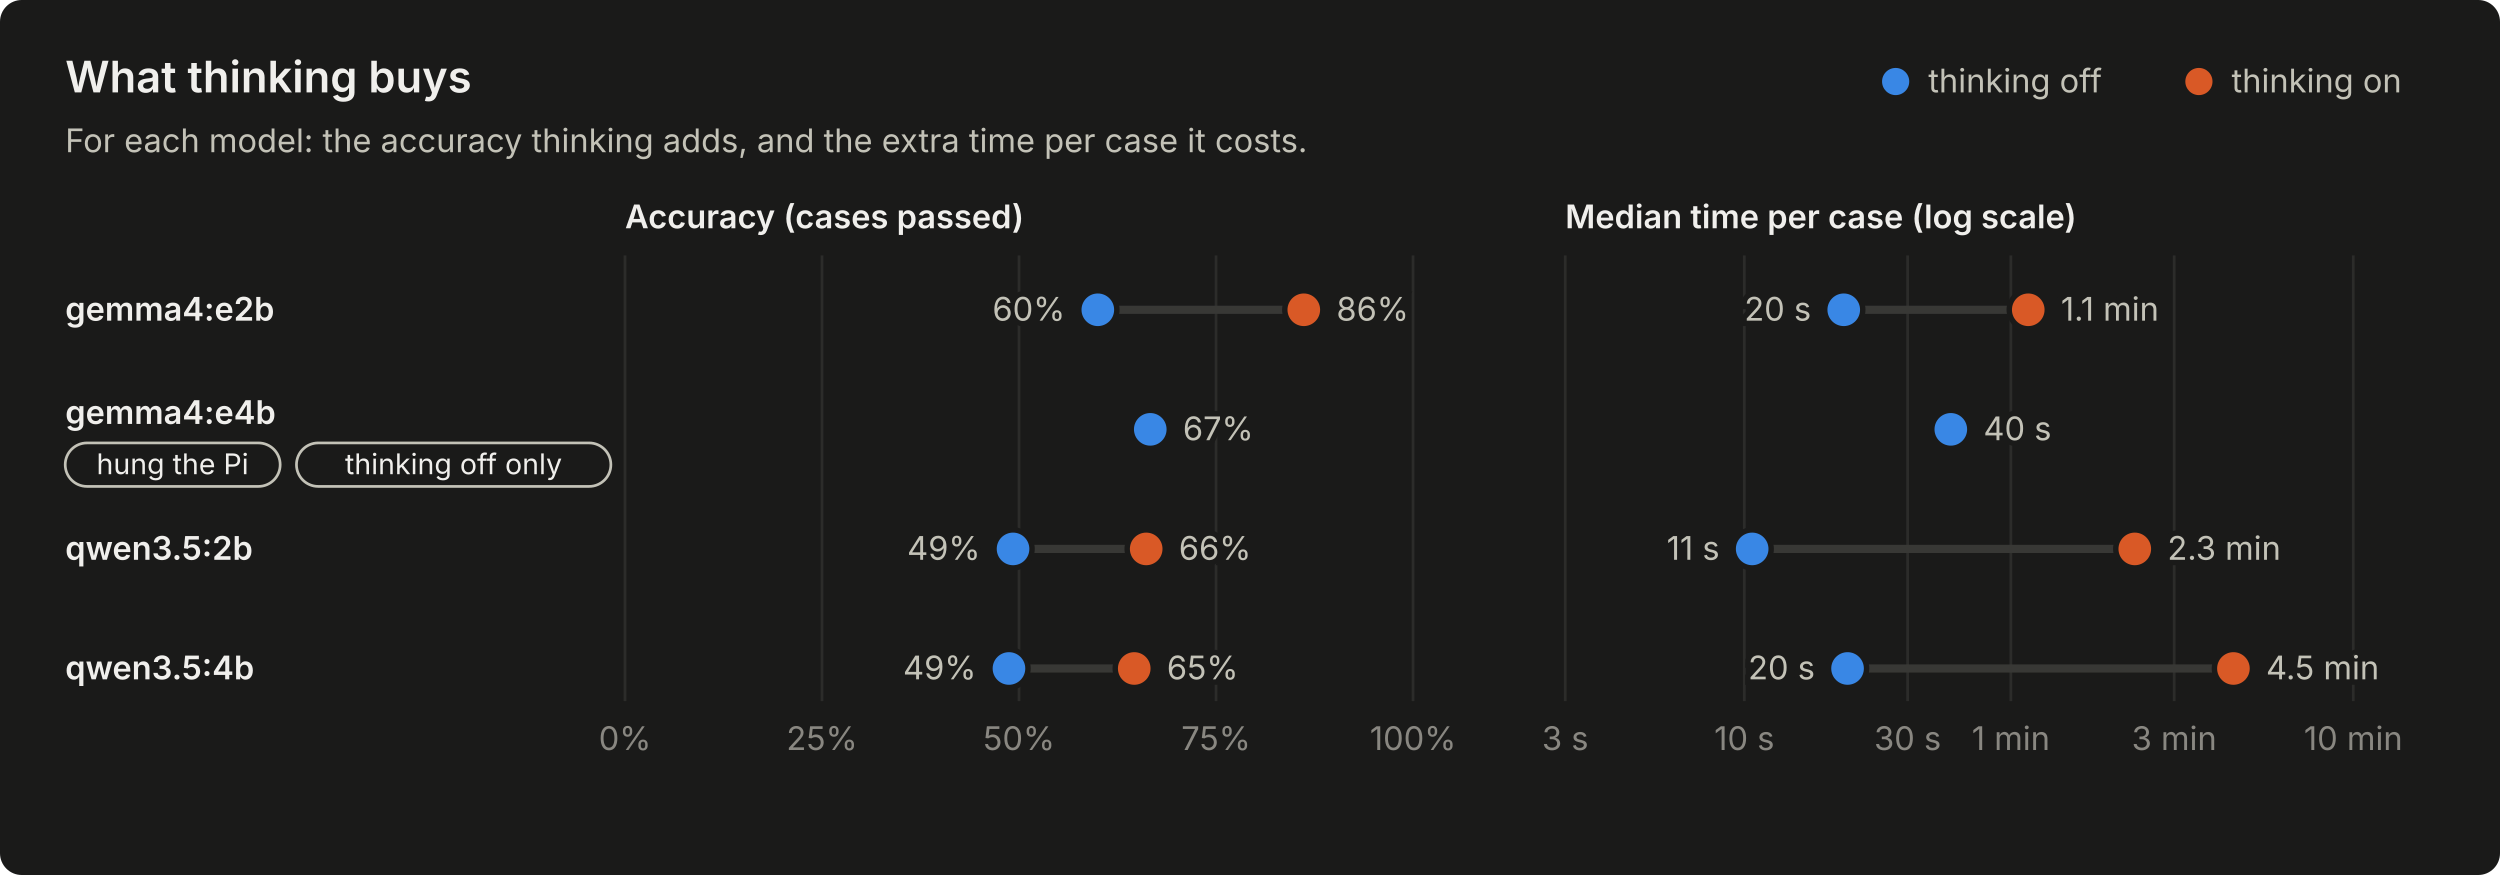
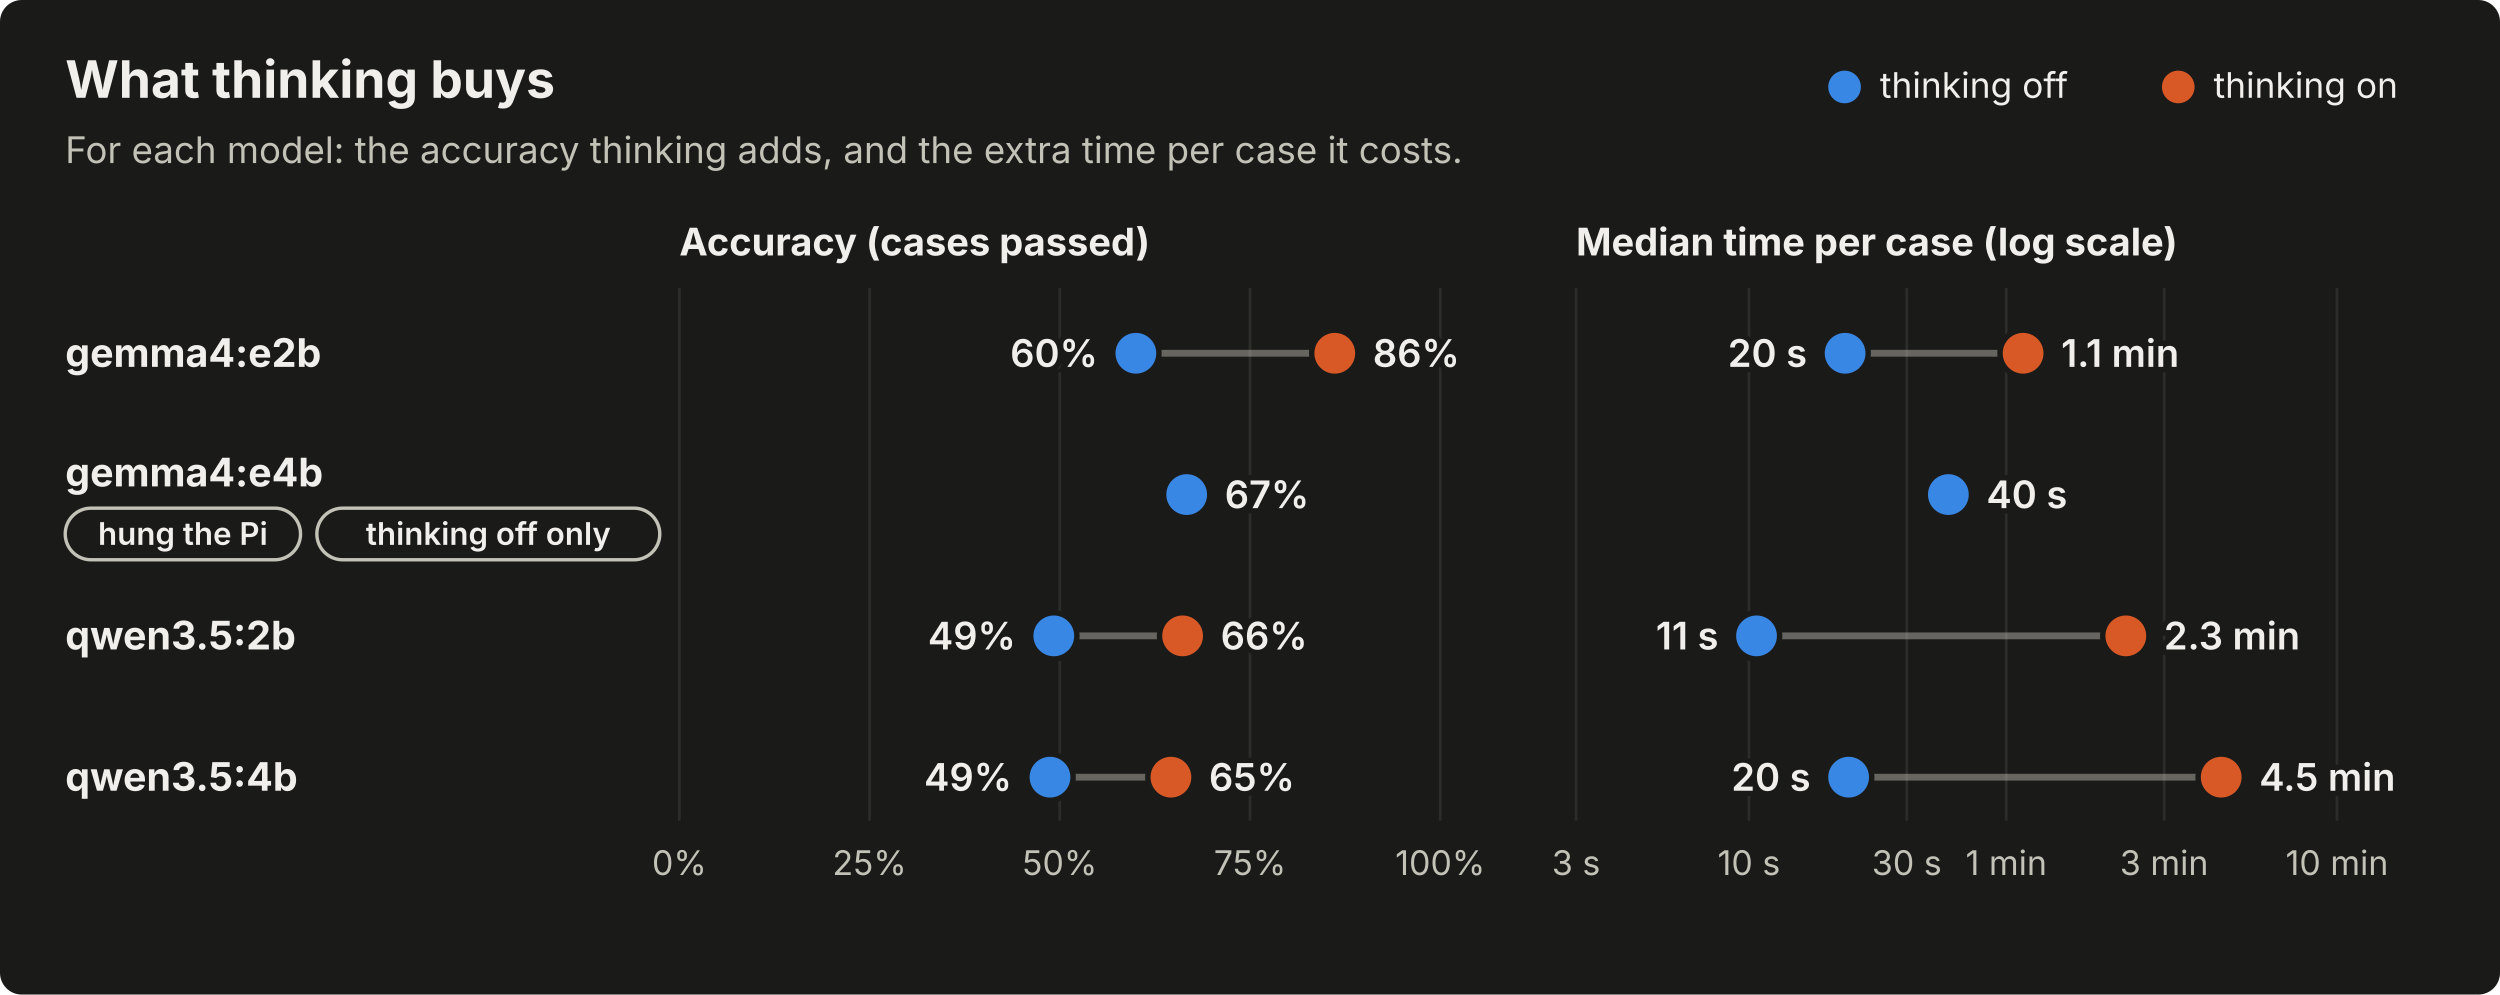
- <svg xmlns="http://www.w3.org/2000/svg" width="920" height="322" viewBox="0 0 920 322" role="img" aria-label="What thinking buys">
-   <rect width="920" height="322" rx="8" fill="#1a1a19" />
-   <text x="24.0" y="34.0" font-size="16" font-weight="600" text-anchor="start" fill="#f0efec" font-family="system-ui, -apple-system, Segoe UI, sans-serif">What thinking buys</text>
-   <text x="24.0" y="56.0" font-size="12" font-weight="normal" text-anchor="start" fill="#c3c2b7" font-family="system-ui, -apple-system, Segoe UI, sans-serif">For each model: the accuracy thinking adds, and the extra time per case it costs.</text>
-   <circle cx="697.6" cy="30.0" r="6" fill="#3987e5" stroke="#1a1a19" stroke-width="2" />
-   <text x="709.6" y="34.0" font-size="12" font-weight="normal" text-anchor="start" fill="#c3c2b7" font-family="system-ui, -apple-system, Segoe UI, sans-serif">thinking off</text>
-   <circle cx="809.2" cy="30.0" r="6" fill="#d95926" stroke="#1a1a19" stroke-width="2" />
-   <text x="821.2" y="34.0" font-size="12" font-weight="normal" text-anchor="start" fill="#c3c2b7" font-family="system-ui, -apple-system, Segoe UI, sans-serif">thinking on</text>
-   <text x="230.0" y="84.0" font-size="12" font-weight="600" text-anchor="start" fill="#f0efec" font-family="system-ui, -apple-system, Segoe UI, sans-serif">Accuracy (cases passed)</text>
-   <text x="576.0" y="84.0" font-size="12" font-weight="600" text-anchor="start" fill="#f0efec" font-family="system-ui, -apple-system, Segoe UI, sans-serif">Median time per case (log scale)</text>
-   <line x1="230.0" y1="94.0" x2="230.0" y2="258.0" stroke="#2c2c2a" stroke-width="1" />
-   <text x="230.0" y="276.0" font-size="12" font-weight="normal" text-anchor="middle" fill="#898781" font-family="system-ui, -apple-system, Segoe UI, sans-serif">0%</text>
-   <line x1="302.5" y1="94.0" x2="302.5" y2="258.0" stroke="#2c2c2a" stroke-width="1" />
-   <text x="302.5" y="276.0" font-size="12" font-weight="normal" text-anchor="middle" fill="#898781" font-family="system-ui, -apple-system, Segoe UI, sans-serif">25%</text>
-   <line x1="375.0" y1="94.0" x2="375.0" y2="258.0" stroke="#2c2c2a" stroke-width="1" />
-   <text x="375.0" y="276.0" font-size="12" font-weight="normal" text-anchor="middle" fill="#898781" font-family="system-ui, -apple-system, Segoe UI, sans-serif">50%</text>
-   <line x1="447.5" y1="94.0" x2="447.5" y2="258.0" stroke="#2c2c2a" stroke-width="1" />
-   <text x="447.5" y="276.0" font-size="12" font-weight="normal" text-anchor="middle" fill="#898781" font-family="system-ui, -apple-system, Segoe UI, sans-serif">75%</text>
-   <line x1="520.0" y1="94.0" x2="520.0" y2="258.0" stroke="#2c2c2a" stroke-width="1" />
-   <text x="520.0" y="276.0" font-size="12" font-weight="normal" text-anchor="middle" fill="#898781" font-family="system-ui, -apple-system, Segoe UI, sans-serif">100%</text>
-   <line x1="576.0" y1="94.0" x2="576.0" y2="258.0" stroke="#2c2c2a" stroke-width="1" />
-   <text x="576.0" y="276.0" font-size="12" font-weight="normal" text-anchor="middle" fill="#898781" font-family="system-ui, -apple-system, Segoe UI, sans-serif">3 s</text>
-   <line x1="641.9" y1="94.0" x2="641.9" y2="258.0" stroke="#2c2c2a" stroke-width="1" />
-   <text x="641.9" y="276.0" font-size="12" font-weight="normal" text-anchor="middle" fill="#898781" font-family="system-ui, -apple-system, Segoe UI, sans-serif">10 s</text>
-   <line x1="702.0" y1="94.0" x2="702.0" y2="258.0" stroke="#2c2c2a" stroke-width="1" />
-   <text x="702.0" y="276.0" font-size="12" font-weight="normal" text-anchor="middle" fill="#898781" font-family="system-ui, -apple-system, Segoe UI, sans-serif">30 s</text>
-   <line x1="740.0" y1="94.0" x2="740.0" y2="258.0" stroke="#2c2c2a" stroke-width="1" />
-   <text x="740.0" y="276.0" font-size="12" font-weight="normal" text-anchor="middle" fill="#898781" font-family="system-ui, -apple-system, Segoe UI, sans-serif">1 min</text>
-   <line x1="800.1" y1="94.0" x2="800.1" y2="258.0" stroke="#2c2c2a" stroke-width="1" />
-   <text x="800.1" y="276.0" font-size="12" font-weight="normal" text-anchor="middle" fill="#898781" font-family="system-ui, -apple-system, Segoe UI, sans-serif">3 min</text>
-   <line x1="866.0" y1="94.0" x2="866.0" y2="258.0" stroke="#2c2c2a" stroke-width="1" />
-   <text x="866.0" y="276.0" font-size="12" font-weight="normal" text-anchor="middle" fill="#898781" font-family="system-ui, -apple-system, Segoe UI, sans-serif">10 min</text>
-   <text x="24.0" y="118.0" font-size="12" font-weight="600" text-anchor="start" fill="#f0efec" font-family="system-ui, -apple-system, Segoe UI, sans-serif">gemma4:e2b</text>
-   <line x1="404.0" y1="114.0" x2="479.8" y2="114.0" stroke="#383835" stroke-width="3" />
-   <circle cx="404.0" cy="114.0" r="7" fill="#3987e5" stroke="#1a1a19" stroke-width="2" />
-   <circle cx="479.8" cy="114.0" r="7" fill="#d95926" stroke="#1a1a19" stroke-width="2" />
-   <text x="392.0" y="118.0" font-size="12" font-weight="normal" text-anchor="end" fill="#c3c2b7" stroke="#1a1a19" stroke-width="4" paint-order="stroke" font-family="system-ui, -apple-system, Segoe UI, sans-serif">60%</text>
-   <text x="491.8" y="118.0" font-size="12" font-weight="normal" text-anchor="start" fill="#c3c2b7" stroke="#1a1a19" stroke-width="4" paint-order="stroke" font-family="system-ui, -apple-system, Segoe UI, sans-serif">86%</text>
-   <line x1="678.5" y1="114.0" x2="746.4" y2="114.0" stroke="#383835" stroke-width="3" />
-   <circle cx="678.5" cy="114.0" r="7" fill="#3987e5" stroke="#1a1a19" stroke-width="2" />
-   <circle cx="746.4" cy="114.0" r="7" fill="#d95926" stroke="#1a1a19" stroke-width="2" />
-   <text x="666.5" y="118.0" font-size="12" font-weight="normal" text-anchor="end" fill="#c3c2b7" stroke="#1a1a19" stroke-width="4" paint-order="stroke" font-family="system-ui, -apple-system, Segoe UI, sans-serif">20 s</text>
-   <text x="758.4" y="118.0" font-size="12" font-weight="normal" text-anchor="start" fill="#c3c2b7" stroke="#1a1a19" stroke-width="4" paint-order="stroke" font-family="system-ui, -apple-system, Segoe UI, sans-serif">1.1 min</text>
-   <text x="24.0" y="156.0" font-size="12" font-weight="600" text-anchor="start" fill="#f0efec" font-family="system-ui, -apple-system, Segoe UI, sans-serif">gemma4:e4b</text>
-   <rect x="24.0" y="163.0" width="79.1" height="16" rx="8" fill="none" stroke="#c3c2b7" stroke-width="1" />
-   <text x="63.5" y="174.5" font-size="10.5" font-weight="normal" text-anchor="middle" fill="#f0efec" font-family="system-ui, -apple-system, Segoe UI, sans-serif">hung the Pi</text>
-   <rect x="109.1" y="163.0" width="115.7" height="16" rx="8" fill="none" stroke="#c3c2b7" stroke-width="1" />
-   <text x="166.9" y="174.5" font-size="10.5" font-weight="normal" text-anchor="middle" fill="#f0efec" font-family="system-ui, -apple-system, Segoe UI, sans-serif">thinking off only</text>
-   <circle cx="423.3" cy="158.0" r="7" fill="#3987e5" stroke="#1a1a19" stroke-width="2" />
-   <text x="435.3" y="162.0" font-size="12" font-weight="normal" text-anchor="start" fill="#c3c2b7" stroke="#1a1a19" stroke-width="4" paint-order="stroke" font-family="system-ui, -apple-system, Segoe UI, sans-serif">67%</text>
-   <circle cx="717.9" cy="158.0" r="7" fill="#3987e5" stroke="#1a1a19" stroke-width="2" />
-   <text x="729.9" y="162.0" font-size="12" font-weight="normal" text-anchor="start" fill="#c3c2b7" stroke="#1a1a19" stroke-width="4" paint-order="stroke" font-family="system-ui, -apple-system, Segoe UI, sans-serif">40 s</text>
-   <text x="24.0" y="206.0" font-size="12" font-weight="600" text-anchor="start" fill="#f0efec" font-family="system-ui, -apple-system, Segoe UI, sans-serif">qwen3.5:2b</text>
-   <line x1="372.8" y1="202.0" x2="421.8" y2="202.0" stroke="#383835" stroke-width="3" />
-   <circle cx="372.8" cy="202.0" r="7" fill="#3987e5" stroke="#1a1a19" stroke-width="2" />
-   <circle cx="421.8" cy="202.0" r="7" fill="#d95926" stroke="#1a1a19" stroke-width="2" />
-   <text x="360.8" y="206.0" font-size="12" font-weight="normal" text-anchor="end" fill="#c3c2b7" stroke="#1a1a19" stroke-width="4" paint-order="stroke" font-family="system-ui, -apple-system, Segoe UI, sans-serif">49%</text>
-   <text x="433.8" y="206.0" font-size="12" font-weight="normal" text-anchor="start" fill="#c3c2b7" stroke="#1a1a19" stroke-width="4" paint-order="stroke" font-family="system-ui, -apple-system, Segoe UI, sans-serif">66%</text>
-   <line x1="644.8" y1="202.0" x2="785.6" y2="202.0" stroke="#383835" stroke-width="3" />
-   <circle cx="644.8" cy="202.0" r="7" fill="#3987e5" stroke="#1a1a19" stroke-width="2" />
-   <circle cx="785.6" cy="202.0" r="7" fill="#d95926" stroke="#1a1a19" stroke-width="2" />
-   <text x="632.8" y="206.0" font-size="12" font-weight="normal" text-anchor="end" fill="#c3c2b7" stroke="#1a1a19" stroke-width="4" paint-order="stroke" font-family="system-ui, -apple-system, Segoe UI, sans-serif">11 s</text>
-   <text x="797.6" y="206.0" font-size="12" font-weight="normal" text-anchor="start" fill="#c3c2b7" stroke="#1a1a19" stroke-width="4" paint-order="stroke" font-family="system-ui, -apple-system, Segoe UI, sans-serif">2.3 min</text>
-   <text x="24.0" y="250.0" font-size="12" font-weight="600" text-anchor="start" fill="#f0efec" font-family="system-ui, -apple-system, Segoe UI, sans-serif">qwen3.5:4b</text>
-   <line x1="371.3" y1="246.0" x2="417.4" y2="246.0" stroke="#383835" stroke-width="3" />
-   <circle cx="371.3" cy="246.0" r="7" fill="#3987e5" stroke="#1a1a19" stroke-width="2" />
-   <circle cx="417.4" cy="246.0" r="7" fill="#d95926" stroke="#1a1a19" stroke-width="2" />
-   <text x="359.3" y="250.0" font-size="12" font-weight="normal" text-anchor="end" fill="#c3c2b7" stroke="#1a1a19" stroke-width="4" paint-order="stroke" font-family="system-ui, -apple-system, Segoe UI, sans-serif">49%</text>
-   <text x="429.4" y="250.0" font-size="12" font-weight="normal" text-anchor="start" fill="#c3c2b7" stroke="#1a1a19" stroke-width="4" paint-order="stroke" font-family="system-ui, -apple-system, Segoe UI, sans-serif">65%</text>
-   <line x1="679.9" y1="246.0" x2="821.9" y2="246.0" stroke="#383835" stroke-width="3" />
-   <circle cx="679.9" cy="246.0" r="7" fill="#3987e5" stroke="#1a1a19" stroke-width="2" />
-   <circle cx="821.9" cy="246.0" r="7" fill="#d95926" stroke="#1a1a19" stroke-width="2" />
-   <text x="667.9" y="250.0" font-size="12" font-weight="normal" text-anchor="end" fill="#c3c2b7" stroke="#1a1a19" stroke-width="4" paint-order="stroke" font-family="system-ui, -apple-system, Segoe UI, sans-serif">20 s</text>
-   <text x="833.9" y="250.0" font-size="12" font-weight="normal" text-anchor="start" fill="#c3c2b7" stroke="#1a1a19" stroke-width="4" paint-order="stroke" font-family="system-ui, -apple-system, Segoe UI, sans-serif">4.5 min</text>
+ <svg xmlns="http://www.w3.org/2000/svg" width="920" height="366" viewBox="0 0 920 366" role="img" aria-label="What thinking buys">
+   <rect width="920" height="366" rx="8" fill="#1a1a19" />
+   <text x="24.0" y="36.0" font-size="19" font-weight="700" text-anchor="start" fill="#f0efec" font-family="system-ui, -apple-system, Segoe UI, sans-serif">What thinking buys</text>
+   <text x="24.0" y="60.0" font-size="13.5" font-weight="normal" text-anchor="start" fill="#c3c2b7" font-family="system-ui, -apple-system, Segoe UI, sans-serif">For each model: the accuracy thinking adds, and the extra time per case it costs.</text>
+   <circle cx="678.8" cy="32.0" r="7" fill="#3987e5" stroke="#1a1a19" stroke-width="2" />
+   <text x="691.8" y="36.0" font-size="13" font-weight="normal" text-anchor="start" fill="#f0efec" font-family="system-ui, -apple-system, Segoe UI, sans-serif">thinking off</text>
+   <circle cx="801.6" cy="32.0" r="7" fill="#d95926" stroke="#1a1a19" stroke-width="2" />
+   <text x="814.6" y="36.0" font-size="13" font-weight="normal" text-anchor="start" fill="#f0efec" font-family="system-ui, -apple-system, Segoe UI, sans-serif">thinking on</text>
+   <text x="250.0" y="94.0" font-size="14" font-weight="700" text-anchor="start" fill="#f0efec" font-family="system-ui, -apple-system, Segoe UI, sans-serif">Accuracy (cases passed)</text>
+   <text x="580.0" y="94.0" font-size="14" font-weight="700" text-anchor="start" fill="#f0efec" font-family="system-ui, -apple-system, Segoe UI, sans-serif">Median time per case (log scale)</text>
+   <line x1="250.0" y1="106.0" x2="250.0" y2="302.0" stroke="#2c2c2a" stroke-width="1" />
+   <text x="250.0" y="322.0" font-size="12.5" font-weight="normal" text-anchor="middle" fill="#c3c2b7" font-family="system-ui, -apple-system, Segoe UI, sans-serif">0%</text>
+   <line x1="320.0" y1="106.0" x2="320.0" y2="302.0" stroke="#2c2c2a" stroke-width="1" />
+   <text x="320.0" y="322.0" font-size="12.5" font-weight="normal" text-anchor="middle" fill="#c3c2b7" font-family="system-ui, -apple-system, Segoe UI, sans-serif">25%</text>
+   <line x1="390.0" y1="106.0" x2="390.0" y2="302.0" stroke="#2c2c2a" stroke-width="1" />
+   <text x="390.0" y="322.0" font-size="12.5" font-weight="normal" text-anchor="middle" fill="#c3c2b7" font-family="system-ui, -apple-system, Segoe UI, sans-serif">50%</text>
+   <line x1="460.0" y1="106.0" x2="460.0" y2="302.0" stroke="#2c2c2a" stroke-width="1" />
+   <text x="460.0" y="322.0" font-size="12.5" font-weight="normal" text-anchor="middle" fill="#c3c2b7" font-family="system-ui, -apple-system, Segoe UI, sans-serif">75%</text>
+   <line x1="530.0" y1="106.0" x2="530.0" y2="302.0" stroke="#2c2c2a" stroke-width="1" />
+   <text x="530.0" y="322.0" font-size="12.5" font-weight="normal" text-anchor="middle" fill="#c3c2b7" font-family="system-ui, -apple-system, Segoe UI, sans-serif">100%</text>
+   <line x1="580.0" y1="106.0" x2="580.0" y2="302.0" stroke="#2c2c2a" stroke-width="1" />
+   <text x="580.0" y="322.0" font-size="12.5" font-weight="normal" text-anchor="middle" fill="#c3c2b7" font-family="system-ui, -apple-system, Segoe UI, sans-serif">3 s</text>
+   <line x1="643.6" y1="106.0" x2="643.6" y2="302.0" stroke="#2c2c2a" stroke-width="1" />
+   <text x="643.6" y="322.0" font-size="12.5" font-weight="normal" text-anchor="middle" fill="#c3c2b7" font-family="system-ui, -apple-system, Segoe UI, sans-serif">10 s</text>
+   <line x1="701.7" y1="106.0" x2="701.7" y2="302.0" stroke="#2c2c2a" stroke-width="1" />
+   <text x="701.7" y="322.0" font-size="12.5" font-weight="normal" text-anchor="middle" fill="#c3c2b7" font-family="system-ui, -apple-system, Segoe UI, sans-serif">30 s</text>
+   <line x1="738.3" y1="106.0" x2="738.3" y2="302.0" stroke="#2c2c2a" stroke-width="1" />
+   <text x="738.3" y="322.0" font-size="12.5" font-weight="normal" text-anchor="middle" fill="#c3c2b7" font-family="system-ui, -apple-system, Segoe UI, sans-serif">1 min</text>
+   <line x1="796.4" y1="106.0" x2="796.4" y2="302.0" stroke="#2c2c2a" stroke-width="1" />
+   <text x="796.4" y="322.0" font-size="12.5" font-weight="normal" text-anchor="middle" fill="#c3c2b7" font-family="system-ui, -apple-system, Segoe UI, sans-serif">3 min</text>
+   <line x1="860.0" y1="106.0" x2="860.0" y2="302.0" stroke="#2c2c2a" stroke-width="1" />
+   <text x="860.0" y="322.0" font-size="12.5" font-weight="normal" text-anchor="middle" fill="#c3c2b7" font-family="system-ui, -apple-system, Segoe UI, sans-serif">10 min</text>
+   <text x="24.0" y="135.0" font-size="14.5" font-weight="700" text-anchor="start" fill="#f0efec" font-family="system-ui, -apple-system, Segoe UI, sans-serif">gemma4:e2b</text>
+   <line x1="418.0" y1="130.0" x2="491.2" y2="130.0" stroke="#c3c2b7" stroke-width="2.5" stroke-opacity="0.45" />
+   <circle cx="418.0" cy="130.0" r="8.5" fill="#3987e5" stroke="#1a1a19" stroke-width="2" />
+   <circle cx="491.2" cy="130.0" r="8.5" fill="#d95926" stroke="#1a1a19" stroke-width="2" />
+   <text x="404.0" y="135.0" font-size="14" font-weight="600" text-anchor="end" fill="#f0efec" stroke="#1a1a19" stroke-width="4" paint-order="stroke" font-family="system-ui, -apple-system, Segoe UI, sans-serif">60%</text>
+   <text x="505.2" y="135.0" font-size="14" font-weight="600" text-anchor="start" fill="#f0efec" stroke="#1a1a19" stroke-width="4" paint-order="stroke" font-family="system-ui, -apple-system, Segoe UI, sans-serif">86%</text>
+   <line x1="679.0" y1="130.0" x2="744.5" y2="130.0" stroke="#c3c2b7" stroke-width="2.5" stroke-opacity="0.45" />
+   <circle cx="679.0" cy="130.0" r="8.5" fill="#3987e5" stroke="#1a1a19" stroke-width="2" />
+   <circle cx="744.5" cy="130.0" r="8.5" fill="#d95926" stroke="#1a1a19" stroke-width="2" />
+   <text x="665.0" y="135.0" font-size="14" font-weight="600" text-anchor="end" fill="#f0efec" stroke="#1a1a19" stroke-width="4" paint-order="stroke" font-family="system-ui, -apple-system, Segoe UI, sans-serif">20 s</text>
+   <text x="758.5" y="135.0" font-size="14" font-weight="600" text-anchor="start" fill="#f0efec" stroke="#1a1a19" stroke-width="4" paint-order="stroke" font-family="system-ui, -apple-system, Segoe UI, sans-serif">1.1 min</text>
+   <text x="24.0" y="179.0" font-size="14.5" font-weight="700" text-anchor="start" fill="#f0efec" font-family="system-ui, -apple-system, Segoe UI, sans-serif">gemma4:e4b</text>
+   <rect x="24.0" y="187.0" width="86.6" height="19" rx="9.5" fill="none" stroke="#c3c2b7" stroke-width="1.25" />
+   <text x="67.3" y="200.5" font-size="11.5" font-weight="600" text-anchor="middle" fill="#f0efec" font-family="system-ui, -apple-system, Segoe UI, sans-serif">hung the Pi</text>
+   <rect x="116.6" y="187.0" width="126.2" height="19" rx="9.5" fill="none" stroke="#c3c2b7" stroke-width="1.25" />
+   <text x="179.7" y="200.5" font-size="11.5" font-weight="600" text-anchor="middle" fill="#f0efec" font-family="system-ui, -apple-system, Segoe UI, sans-serif">thinking off only</text>
+   <circle cx="436.7" cy="182.0" r="8.5" fill="#3987e5" stroke="#1a1a19" stroke-width="2" />
+   <text x="450.7" y="187.0" font-size="14" font-weight="600" text-anchor="start" fill="#f0efec" stroke="#1a1a19" stroke-width="4" paint-order="stroke" font-family="system-ui, -apple-system, Segoe UI, sans-serif">67%</text>
+   <circle cx="717.0" cy="182.0" r="8.5" fill="#3987e5" stroke="#1a1a19" stroke-width="2" />
+   <text x="731.0" y="187.0" font-size="14" font-weight="600" text-anchor="start" fill="#f0efec" stroke="#1a1a19" stroke-width="4" paint-order="stroke" font-family="system-ui, -apple-system, Segoe UI, sans-serif">40 s</text>
+   <text x="24.0" y="239.0" font-size="14.5" font-weight="700" text-anchor="start" fill="#f0efec" font-family="system-ui, -apple-system, Segoe UI, sans-serif">qwen3.5:2b</text>
+   <line x1="387.8" y1="234.0" x2="435.2" y2="234.0" stroke="#c3c2b7" stroke-width="2.5" stroke-opacity="0.45" />
+   <circle cx="387.8" cy="234.0" r="8.5" fill="#3987e5" stroke="#1a1a19" stroke-width="2" />
+   <circle cx="435.2" cy="234.0" r="8.5" fill="#d95926" stroke="#1a1a19" stroke-width="2" />
+   <text x="373.8" y="239.0" font-size="14" font-weight="600" text-anchor="end" fill="#f0efec" stroke="#1a1a19" stroke-width="4" paint-order="stroke" font-family="system-ui, -apple-system, Segoe UI, sans-serif">49%</text>
+   <text x="449.2" y="239.0" font-size="14" font-weight="600" text-anchor="start" fill="#f0efec" stroke="#1a1a19" stroke-width="4" paint-order="stroke" font-family="system-ui, -apple-system, Segoe UI, sans-serif">66%</text>
+   <line x1="646.4" y1="234.0" x2="782.3" y2="234.0" stroke="#c3c2b7" stroke-width="2.5" stroke-opacity="0.45" />
+   <circle cx="646.4" cy="234.0" r="8.5" fill="#3987e5" stroke="#1a1a19" stroke-width="2" />
+   <circle cx="782.3" cy="234.0" r="8.5" fill="#d95926" stroke="#1a1a19" stroke-width="2" />
+   <text x="632.4" y="239.0" font-size="14" font-weight="600" text-anchor="end" fill="#f0efec" stroke="#1a1a19" stroke-width="4" paint-order="stroke" font-family="system-ui, -apple-system, Segoe UI, sans-serif">11 s</text>
+   <text x="796.3" y="239.0" font-size="14" font-weight="600" text-anchor="start" fill="#f0efec" stroke="#1a1a19" stroke-width="4" paint-order="stroke" font-family="system-ui, -apple-system, Segoe UI, sans-serif">2.3 min</text>
+   <text x="24.0" y="291.0" font-size="14.5" font-weight="700" text-anchor="start" fill="#f0efec" font-family="system-ui, -apple-system, Segoe UI, sans-serif">qwen3.5:4b</text>
+   <line x1="386.4" y1="286.0" x2="430.9" y2="286.0" stroke="#c3c2b7" stroke-width="2.5" stroke-opacity="0.45" />
+   <circle cx="386.4" cy="286.0" r="8.5" fill="#3987e5" stroke="#1a1a19" stroke-width="2" />
+   <circle cx="430.9" cy="286.0" r="8.5" fill="#d95926" stroke="#1a1a19" stroke-width="2" />
+   <text x="372.4" y="291.0" font-size="14" font-weight="600" text-anchor="end" fill="#f0efec" stroke="#1a1a19" stroke-width="4" paint-order="stroke" font-family="system-ui, -apple-system, Segoe UI, sans-serif">49%</text>
+   <text x="444.9" y="291.0" font-size="14" font-weight="600" text-anchor="start" fill="#f0efec" stroke="#1a1a19" stroke-width="4" paint-order="stroke" font-family="system-ui, -apple-system, Segoe UI, sans-serif">65%</text>
+   <line x1="680.3" y1="286.0" x2="817.4" y2="286.0" stroke="#c3c2b7" stroke-width="2.5" stroke-opacity="0.45" />
+   <circle cx="680.3" cy="286.0" r="8.5" fill="#3987e5" stroke="#1a1a19" stroke-width="2" />
+   <circle cx="817.4" cy="286.0" r="8.5" fill="#d95926" stroke="#1a1a19" stroke-width="2" />
+   <text x="666.3" y="291.0" font-size="14" font-weight="600" text-anchor="end" fill="#f0efec" stroke="#1a1a19" stroke-width="4" paint-order="stroke" font-family="system-ui, -apple-system, Segoe UI, sans-serif">20 s</text>
+   <text x="831.4" y="291.0" font-size="14" font-weight="600" text-anchor="start" fill="#f0efec" stroke="#1a1a19" stroke-width="4" paint-order="stroke" font-family="system-ui, -apple-system, Segoe UI, sans-serif">4.5 min</text>
</svg>
